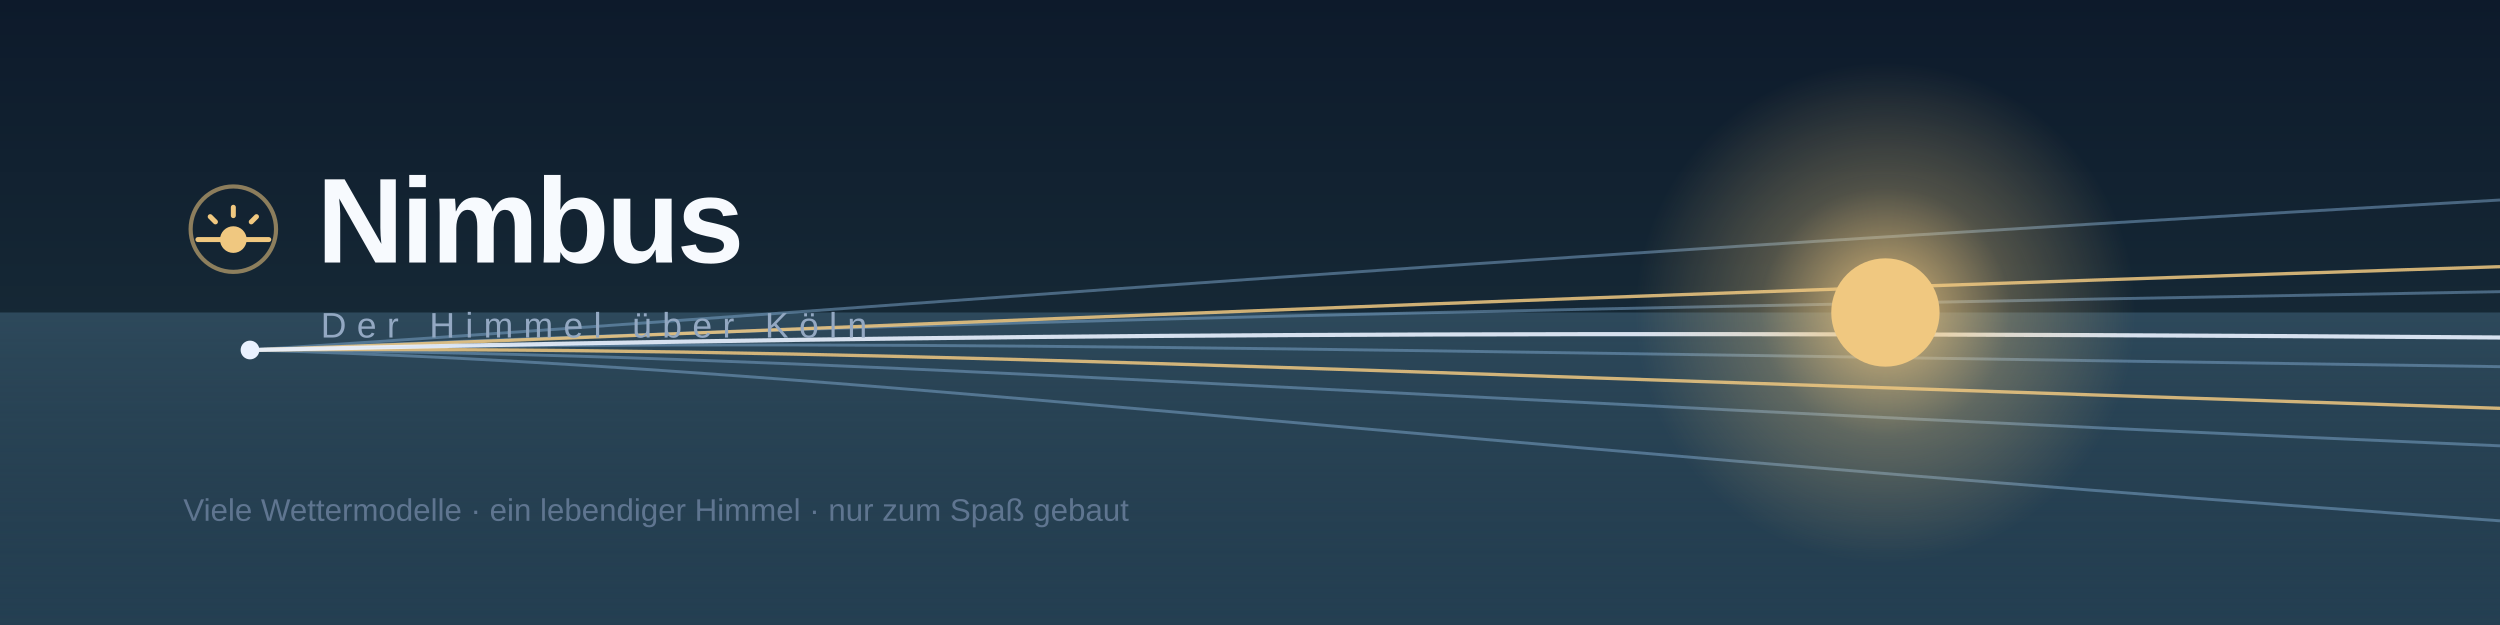
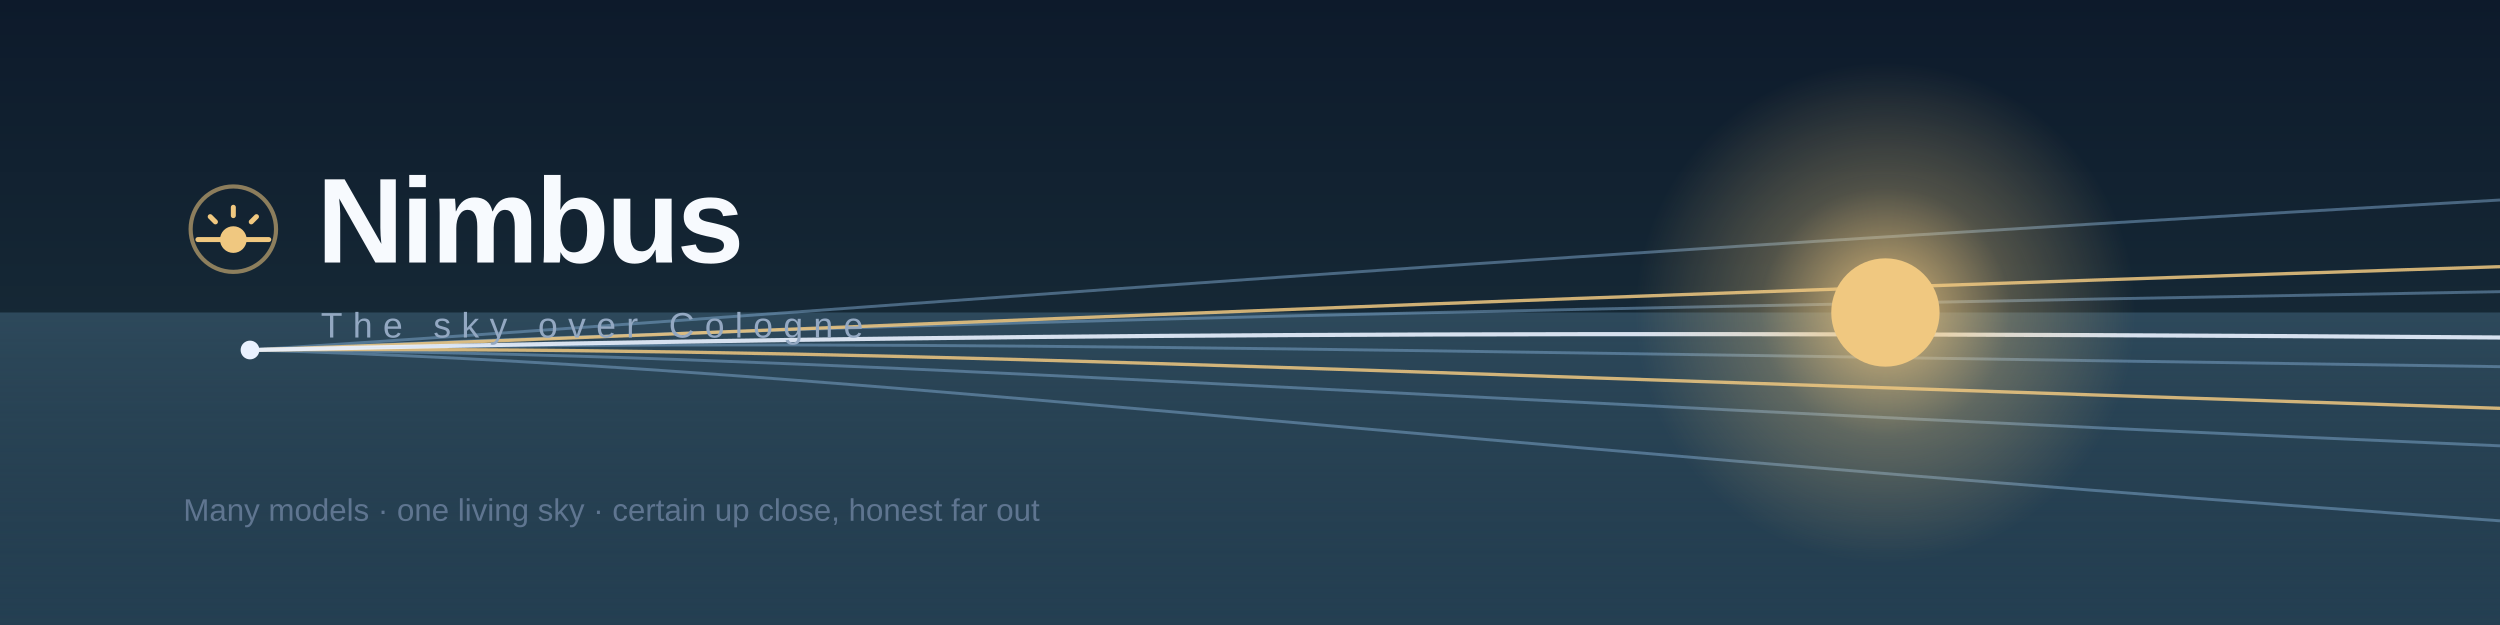
<svg xmlns="http://www.w3.org/2000/svg" width="1200" height="300" viewBox="0 0 1200 300" fill="none" font-family="'Helvetica Neue',Arial,sans-serif">
  <defs>
    <linearGradient id="sky" x1="0" y1="0" x2="0" y2="1">
      <stop offset="0" stop-color="#0d1a2b" />
      <stop offset="0.55" stop-color="#162936" />
      <stop offset="1" stop-color="#243f52" />
    </linearGradient>
    <radialGradient id="glow" cx="50%" cy="50%" r="50%">
      <stop offset="0" stop-color="#f0c880" stop-opacity="0.9" />
      <stop offset="0.5" stop-color="#f0c880" stop-opacity="0.28" />
      <stop offset="1" stop-color="#f0c880" stop-opacity="0" />
    </radialGradient>
    <linearGradient id="horizonglow" x1="0" y1="0" x2="0" y2="1">
      <stop offset="0" stop-color="#456a82" stop-opacity="0.5" />
      <stop offset="1" stop-color="#456a82" stop-opacity="0" />
    </linearGradient>
    <clipPath id="frame">
      <rect width="1200" height="300" rx="0" />
    </clipPath>
  </defs>
  <g clip-path="url(#frame)">
    <rect width="1200" height="300" fill="url(#sky)" />
    <rect y="150" width="1200" height="150" fill="url(#horizonglow)" />
    <g stroke="#7fa9d0" stroke-width="1.4" fill="none" opacity="0.5">
      <path d="M120 168 C400 150 640 128 1200 96" />
      <path d="M120 168 C400 156 640 150 1200 140" />
      <path d="M120 168 C400 162 640 168 1200 176" />
      <path d="M120 168 C400 170 640 190 1200 214" />
      <path d="M120 168 C400 176 640 210 1200 250" />
    </g>
    <g stroke="#f0c880" stroke-width="1.6" fill="none" opacity="0.85">
      <path d="M120 168 C400 158 640 146 1200 128" />
      <path d="M120 168 C400 166 640 178 1200 196" />
    </g>
    <path d="M120 168 C400 162 640 158 1200 162" stroke="#eaf2ff" stroke-width="2" fill="none" opacity="0.9" />
    <circle cx="120" cy="168" r="4.5" fill="#eaf2ff" />
    <circle cx="905" cy="150" r="120" fill="url(#glow)" />
    <circle cx="905" cy="150" r="26" fill="#f0c880" />
    <g transform="translate(88,110)">
      <g transform="translate(0,-24)" stroke="#f0c880" fill="none">
        <circle cx="24" cy="24" r="20.5" stroke-width="2" opacity="0.55" />
        <path d="M7 29 H41" stroke-width="2.4" stroke-linecap="round" />
        <circle cx="24" cy="29" r="6.4" fill="#f0c880" stroke="none" />
        <g stroke-width="2.4" stroke-linecap="round">
          <path d="M24 17.5 V13.5" />
          <path d="M15.4 20.5 L12.9 18" />
          <path d="M32.6 20.5 L35.1 18" />
        </g>
      </g>
      <text x="64" y="16" fill="#f7fafe" font-size="58" font-weight="700" letter-spacing="-1.5">Nimbus</text>
-       <text x="66" y="52" fill="#93a8c2" font-size="17" font-weight="500" letter-spacing="5" style="text-transform:uppercase">Der Himmel über Köln</text>
+       <text x="66" y="52" fill="#93a8c2" font-size="17" font-weight="500" letter-spacing="5" style="text-transform:uppercase">The sky over Cologne</text>
    </g>
-     <text x="88" y="250" fill="#5f7590" font-size="15" font-weight="500">Viele Wettermodelle · ein lebendiger Himmel · nur zum Spaß gebaut</text>
+     <text x="88" y="250" fill="#5f7590" font-size="15" font-weight="500">Many models · one living sky · certain up close, honest far out</text>
  </g>
</svg>
